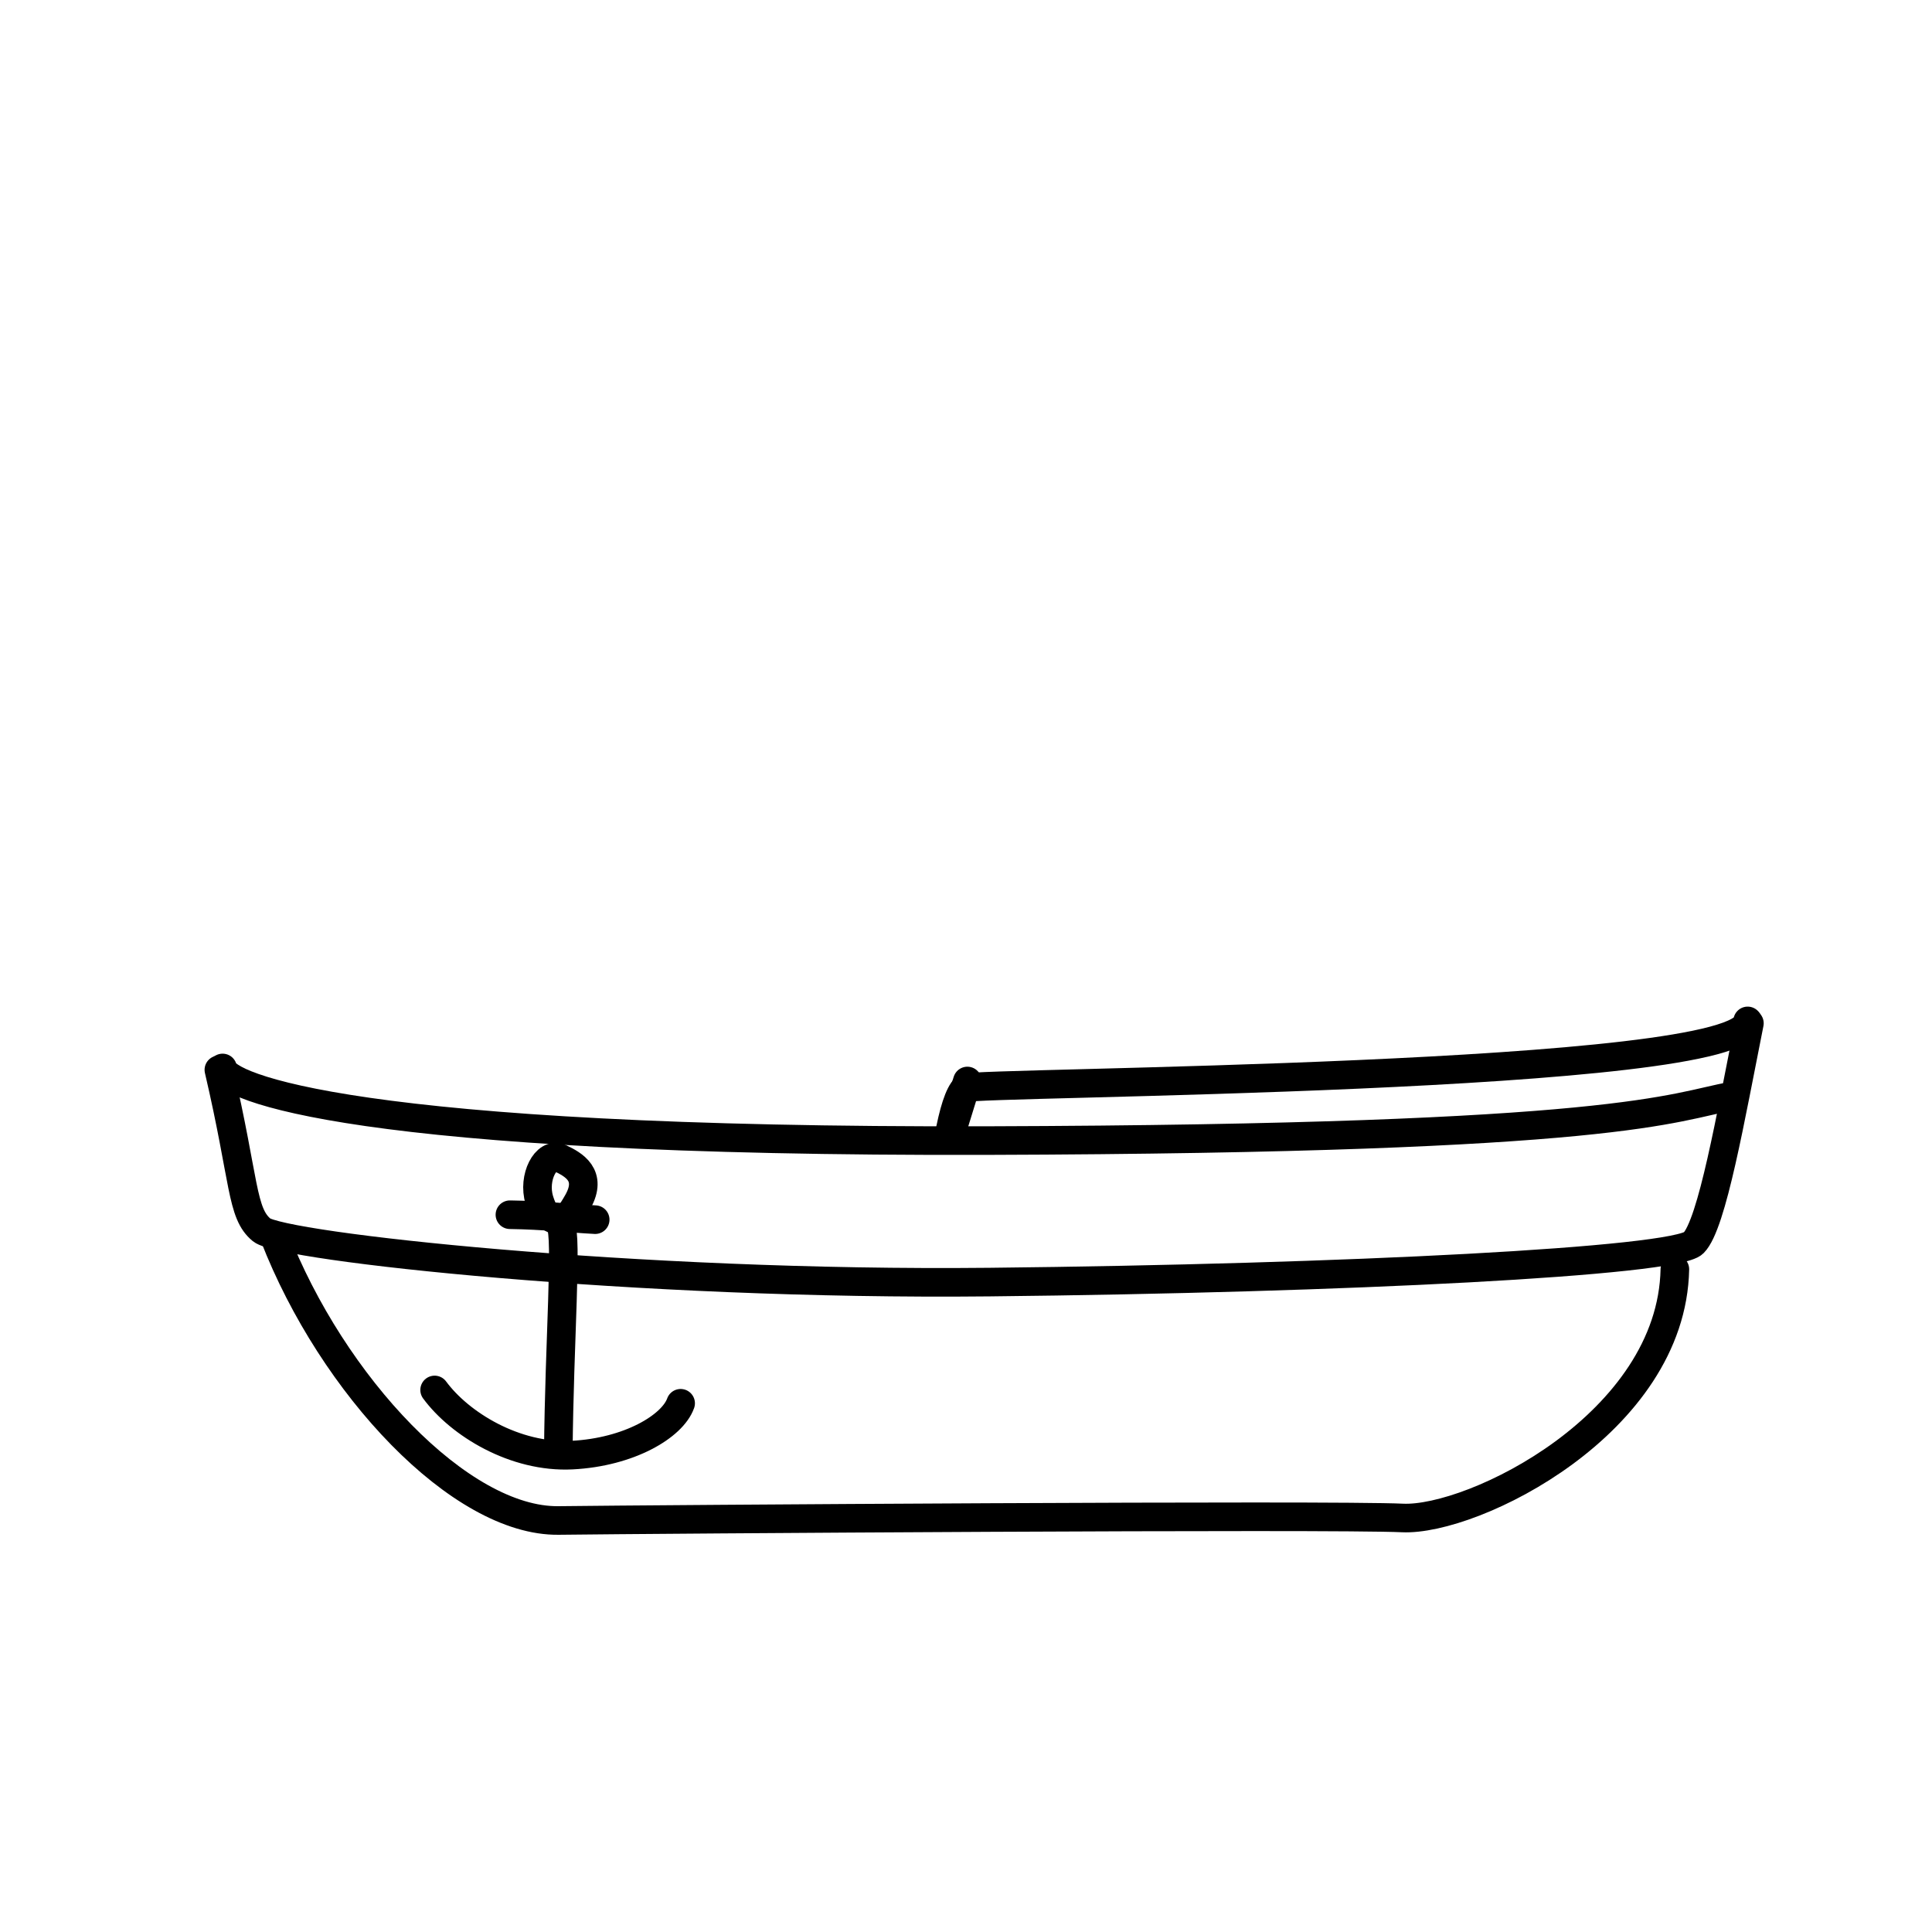
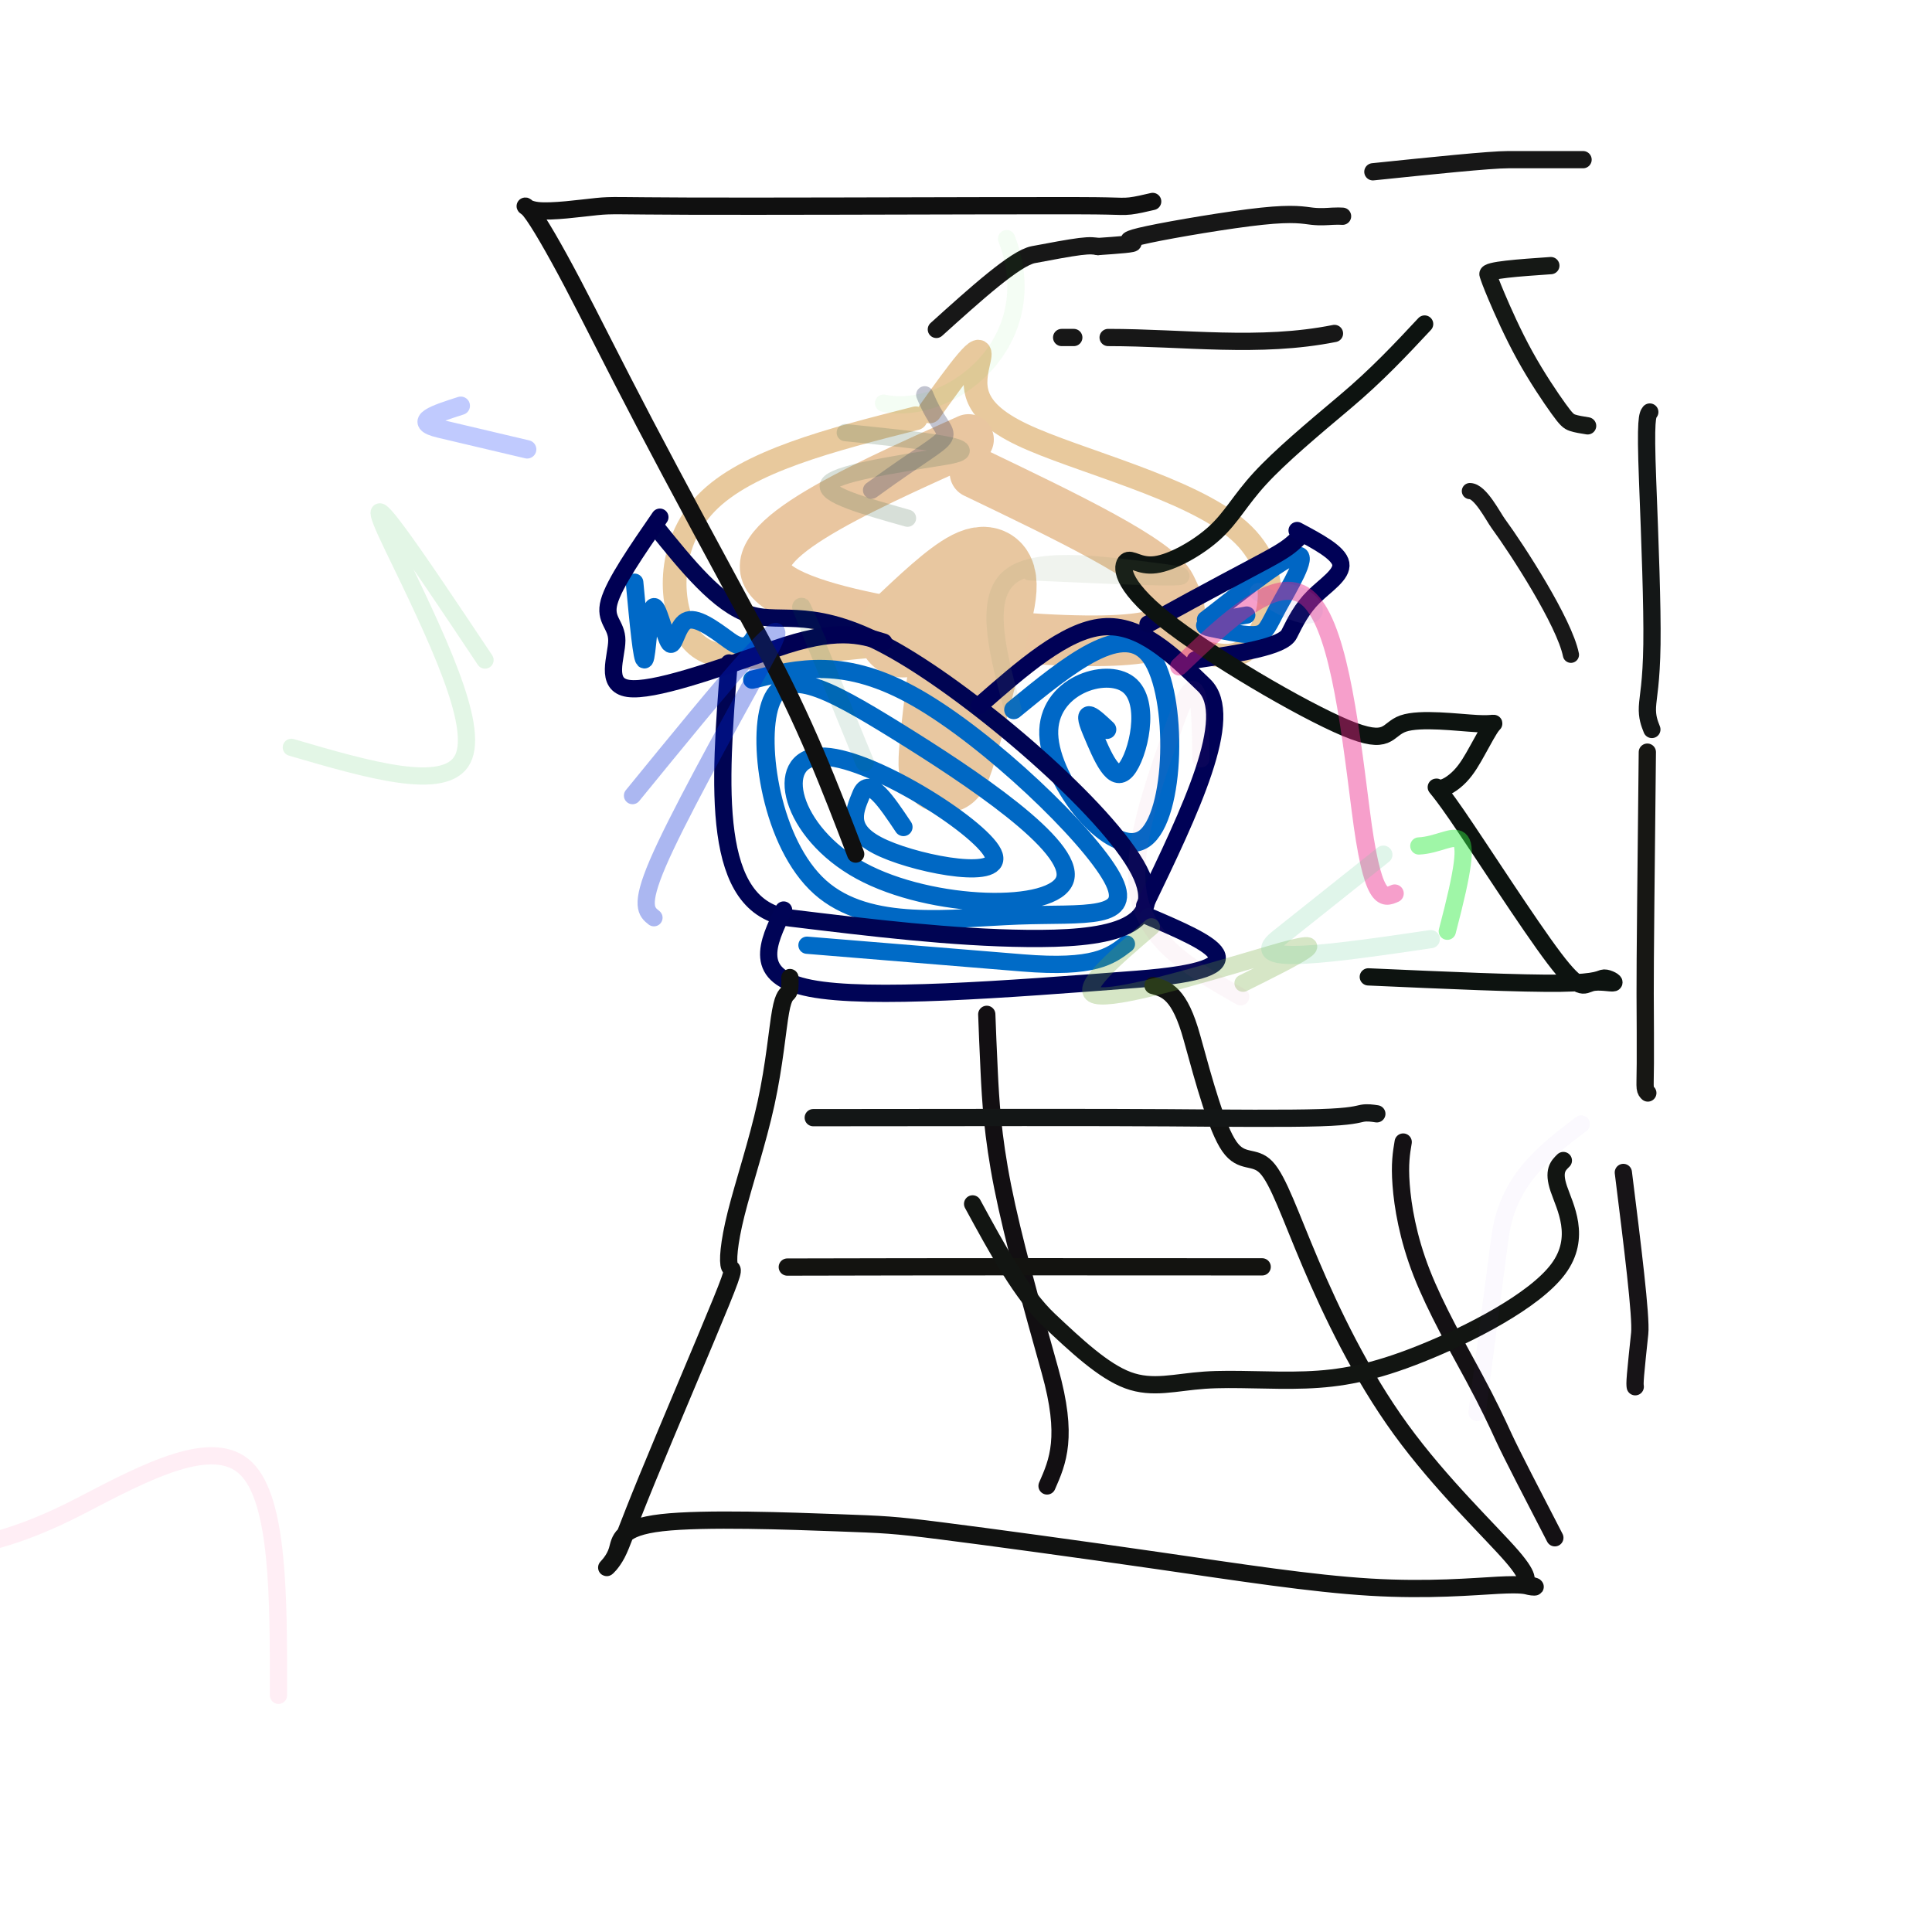
- <svg xmlns="http://www.w3.org/2000/svg" version="1.1" width="1104" height="1104">
-   <g fill="none" fill-rule="nonzero" stroke="#000000" stroke-width="16.338" stroke-linecap="round" stroke-linejoin="round" stroke-miterlimit="4" stroke-dasharray="" stroke-dashoffset="0" font-family="none" font-weight="none" font-size="none" text-anchor="none" style="mix-blend-mode: normal">
-     <path d="M127.198,610.265c1.064,10.639 74.478,42.559 437.294,41.495c362.816,-1.064 390.479,-19.152 425.59,-25.536" id="path933-8-2 1" />
-     <path d="M543.213,648.568c8.512,-27.663 9.576,-30.855 9.576,-30.855" id="path935-7-9 1" />
-     <path d="M542.027,650.536c2.779,-15.307 5.976,-25.449 9.604,-28.86c3.629,-3.411 445.356,-4.476 447.034,-38.298" id="path176-2-1 1" />
-     <path d="M156.695,706.301c33.185,85.51 106.516,163.233 162.477,162.546c55.961,-0.688 441.833,-3.346 482.222,-1.436c40.389,1.91 153.953,-53.899 155.67,-142.13" id="path325-0-9 1" />
-     <path d="M248.354,794.26c14.326,19.451 45.8,38.876 78.489,37.231c32.689,-1.645 57.418,-16.46 62.09,-29.62" id="path545-3-4 1" />
-     <path d="M319.038,829.621c0.525,-62.677 5.279,-123.711 1.271,-129.635c-4.009,-5.924 -8.16,-1.158 -12.117,-14.2c-3.958,-13.042 3.917,-27.692 11.75,-24.014c7.833,3.679 18.771,9.702 10.31,24.864c-8.46,15.162 -8.968,7.775 -8.287,11.184" id="path547-7-7 1" />
-     <path d="M291.38,694.126c19.953,0.295 32.835,1.981 48.729,2.823" id="path549-5-8 1" />
-     <path d="M125.07,611.329c14.896,63.839 12.768,81.926 24.471,91.502c11.704,9.576 212.795,31.919 416.015,29.791c203.219,-2.129 391.543,-11.704 402.183,-22.343c10.639,-10.64 21.279,-72.351 31.919,-125.549" id="path939-9-3 1" />
+ <svg xmlns="http://www.w3.org/2000/svg" version="1.1" width="956" height="956">
+   <g fill="none" fill-rule="nonzero" stroke="none" stroke-width="none" stroke-linecap="round" stroke-linejoin="round" stroke-miterlimit="10" stroke-dasharray="" stroke-dashoffset="0" font-family="none" font-weight="none" font-size="none" text-anchor="none" style="mix-blend-mode: normal">
+     <path d="M453.154,206.984c-41.82,10.611 -83.641,21.222 -103.697,41.988c-20.057,20.766 -18.349,51.687 -8.623,65.763c9.726,14.076 27.472,11.307 67.962,7.084c40.49,-4.223 103.725,-9.899 142.626,-6.807c38.901,3.092 53.468,14.952 65.142,6.396c11.673,-8.557 20.453,-37.531 -3.451,-58.765c-23.904,-21.234 -80.492,-34.729 -107.388,-47.571c-26.895,-12.841 -24.097,-25.029 -21.3,-37.217c2.798,-12.188 -10.781,6.769 -24.359,25.726" stroke="#e8c99d" stroke-width="11.741" />
+     <path d="M479.233,217.48c-58.254,26.145 -116.508,52.29 -96.671,70.878c19.838,18.588 117.767,29.619 163.572,28.68c45.805,-0.939 39.484,-13.849 33.164,-26.758c-6.32,-12.91 -51.572,-34.623 -96.824,-56.337" stroke="#e9c6a0" stroke-width="25.078" />
+     <path d="M476.604,294.477c-5.79,42.156 -11.58,84.313 -9.55,85.782c2.03,1.469 11.88,-37.749 21.73,-76.968c9.85,-39.218 -16.102,-14.667 -42.054,9.885" stroke="#e8c7a0" stroke-width="44.067" />
+     <path d="M313.989,288.177c1.846,19.705 3.693,39.409 5,38.183c1.307,-1.226 2.075,-23.384 4.226,-25.85c2.151,-2.467 5.684,14.758 8.03,17.724c2.346,2.967 3.504,-8.325 8.231,-10.927c4.727,-2.603 13.023,3.484 21.319,9.57c8.296,6.086 10.873,1.36 13.451,-3.365" stroke="#0069c7" stroke-width="8.726" />
+     <path d="M372.209,336.33c22.932,-5.698 45.864,-11.396 81.69,9.139c35.826,20.536 84.547,67.306 96.355,88.755c11.808,21.449 -13.298,17.579 -46.337,18.795c-33.04,1.216 -74.014,7.52 -98.095,-13.986c-24.081,-21.506 -31.271,-70.823 -24.741,-90.332c6.529,-19.51 26.777,-9.212 62.828,13.126c36.052,22.338 87.907,56.717 83.124,73.153c-4.783,16.436 -66.205,14.928 -101.145,-4.12c-34.94,-19.049 -43.399,-55.638 -20.009,-56.471c23.39,-0.833 78.628,34.092 85.39,47.771c6.762,13.68 -34.952,6.114 -53.88,-2.285c-18.928,-8.399 -15.071,-17.631 -11.214,-26.864c3.857,-9.232 12.368,3.495 20.879,16.223" stroke="#0068c4" stroke-width="9.008" />
+     <path d="M501.604,351.167c27.406,-22.46 54.813,-44.92 68.039,-26.051c13.226,18.869 12.271,79.067 -3.508,89.912c-15.779,10.845 -46.383,-27.663 -47.188,-51.605c-0.805,-23.942 28.188,-33.32 39.425,-24.674c11.238,8.645 4.72,35.313 -1.262,42.16c-5.982,6.847 -11.428,-6.127 -16.873,-19.101c-5.446,-12.974 0.996,-6.912 7.438,-0.851" stroke="#0068c7" stroke-width="9.396" />
+     <path d="M596.506,306.561c20.297,-15.918 40.593,-31.836 45.85,-31.835c5.257,0.001 -4.527,15.922 -9.751,25.544c-5.224,9.623 -5.889,12.947 -10.726,13.661c-4.837,0.714 -13.848,-1.182 -22.858,-3.078c-9.01,-1.896 4.443,-4.203 17.896,-6.51" stroke="#0066c4" stroke-width="8.536" />
+     <path d="M399.312,467.713c35.535,2.916 71.069,5.832 106.604,8.747c35.535,2.916 43.503,-3.212 51.471,-9.34" stroke="#006bc7" stroke-width="8.536" />
+     <path d="M324.007,260.061c15.785,19.612 31.569,39.225 47.341,44.1c15.772,4.875 31.532,-4.986 71.815,17.963c40.283,22.949 105.089,78.71 120.504,108.63c15.415,29.92 -18.562,34 -55.534,33.613c-36.972,-0.387 -76.941,-5.241 -116.909,-10.095c-39.968,-4.854 -35.213,-65.547 -30.458,-126.24" stroke="#000453" stroke-width="8.536" />
+     <path d="M326.522,255.912c-11.307,16.392 -22.614,32.785 -25.114,41.94c-2.5,9.155 3.808,11.072 3.805,19.053c-0.003,7.981 -6.316,22.026 5.669,23.738c11.985,1.712 42.268,-8.91 72.551,-19.531c30.283,-10.621 42.062,-6.998 53.842,-3.375" stroke="#000053" stroke-width="8.536" />
+     <path d="M484.625,349.122c21.246,-18.621 42.493,-37.243 61.021,-38.919c18.529,-1.676 34.34,13.593 50.152,28.862c15.811,15.269 -6.788,62.146 -29.387,109.022" stroke="#000156" stroke-width="8.536" />
+     <path d="M568.046,308.817c63.086,-34.875 65.677,-33.862 74.53,-42.695" stroke="#000153" stroke-width="8.536" />
+     <path d="M641.839,262.518c10.343,5.502 20.686,11.004 21.615,16.376c0.929,5.372 -7.556,10.614 -13.384,16.405c-5.828,5.791 -8.999,12.13 -12.17,18.47c-3.171,6.34 -24.807,9.551 -46.442,12.763" stroke="#000156" stroke-width="8.536" />
+     <path d="M387.754,450.305c-7.977,16.5 -15.954,33 13.202,38.708c29.156,5.709 95.446,0.627 161.736,-4.455c66.29,-5.082 35.975,-18.062 5.66,-31.041" stroke="#000456" stroke-width="8.536" />
+     <path d="M390.87,483.717c0.068,2.961 0.136,5.921 -0.65,7.227c-0.786,1.306 -2.427,0.959 -3.977,9.598c-1.55,8.64 -3.011,26.267 -7.189,45.4c-4.178,19.134 -11.075,39.774 -14.799,54.626c-3.724,14.851 -4.277,23.913 -3.222,26.252c1.055,2.338 3.718,-2.047 -4.178,17.361c-7.896,19.408 -26.351,62.609 -36.653,87.742c-10.303,25.132 -12.453,32.196 -14.942,36.94c-2.489,4.744 -5.318,7.168 -5.019,6.768c0.299,-0.4 3.725,-3.624 5.191,-8.461c1.466,-4.837 0.972,-11.287 22.017,-13.709c21.045,-2.422 63.628,-0.817 86.929,0.038c23.301,0.855 27.319,0.96 51.251,3.996c23.932,3.036 67.778,9.003 107.598,14.77c39.82,5.767 75.614,11.335 104.682,13.088c29.068,1.752 51.411,-0.312 63.431,-0.937c12.02,-0.625 13.717,0.188 15.478,0.583c1.761,0.396 3.587,0.374 2.495,-0.057c-1.092,-0.432 -5.1,-1.273 -5.038,-1.902c0.062,-0.629 4.194,-1.046 -6.157,-13.021c-10.351,-11.974 -35.185,-35.506 -54.941,-62.704c-19.756,-27.198 -34.434,-58.062 -44.655,-82.111c-10.221,-24.049 -15.984,-41.283 -21.94,-47.542c-5.956,-6.259 -12.106,-1.544 -18.26,-10.382c-6.154,-8.838 -12.312,-31.23 -18.47,-53.622c-6.158,-22.392 -12.735,-24.198 -19.311,-26.003" stroke="#111211" stroke-width="8.536" />
+     <path d="M677.068,483.382c38.055,1.7 76.11,3.399 95.275,3.136c19.165,-0.263 19.439,-2.49 21.453,-2.562c2.014,-0.073 5.768,2.009 4.608,2.352c-1.16,0.343 -7.233,-1.052 -11.09,0.038c-3.856,1.09 -5.496,4.664 -18.26,-12.189c-12.764,-16.853 -36.652,-54.134 -48.307,-71.05c-11.655,-16.916 -11.076,-13.467 -8.594,-13.088c2.482,0.379 6.866,-2.313 10.344,-5.937c3.478,-3.624 6.048,-8.181 8.757,-13.097c2.709,-4.916 5.556,-10.192 7.094,-12.074c1.538,-1.883 1.767,-0.372 -7.505,-0.86c-9.271,-0.488 -28.043,-2.974 -36.51,-0.029c-8.467,2.945 -6.629,11.322 -28.498,2.151c-21.869,-9.171 -67.445,-35.891 -89.701,-53.689c-22.256,-17.797 -21.192,-26.672 -18.776,-28.709c2.416,-2.036 6.184,2.766 14.436,1.644c8.252,-1.122 20.987,-8.169 29.359,-15.851c8.372,-7.682 12.381,-15.998 22.351,-26.854c9.97,-10.856 25.902,-24.252 41.835,-37.647c15.932,-13.396 27.77,-26.066 39.607,-38.737" stroke="#0d1310" stroke-width="8.536" />
+     <path d="M570.369,99.682c-3.978,0.932 -7.955,1.864 -11.08,2.227c-3.125,0.363 -5.397,0.157 -11.491,0.019c-6.095,-0.138 -16.012,-0.207 -56.949,-0.124c-40.937,0.083 -112.894,0.317 -149.585,0.201c-36.692,-0.116 -38.119,-0.582 -45.993,0.21c-7.874,0.793 -22.196,2.844 -29.407,1.979c-7.21,-0.866 -7.309,-4.648 -3.432,0.21c3.877,4.859 11.73,18.359 20.927,35.821c9.197,17.462 19.737,38.886 35.611,69.186c15.874,30.299 37.081,69.474 58.287,108.649c21.207,39.175 33.681,71.871 46.156,104.567" stroke="#101010" stroke-width="8.536" />
+     <path d="M488.277,501.919c0.298,7.906 0.595,15.813 1.224,28.814c0.628,13.001 1.588,31.097 6.654,56.538c5.066,25.441 14.239,58.226 23.412,91.011c9.173,32.785 3.855,44.891 -1.463,56.997" stroke="#120f12" stroke-width="8.536" />
+     <path d="M389.57,626.974c75.916,-0.201 156.746,-0.172 234.985,-0.105" stroke="#131310" stroke-width="8.536" />
+     <path d="M694.333,565.111c-0.903,5.366 -1.807,10.732 -1.023,21.156c0.784,10.424 3.255,25.905 10.153,43.555c6.898,17.65 18.221,37.469 25.735,51.404c7.514,13.935 11.219,21.986 14.923,30.038c3.705,8.051 14.481,28.858 25.258,49.664" stroke="#141114" stroke-width="8.536" />
+     <path d="M773.586,574.26c-2.618,2.546 -5.236,5.091 -2.275,13.929c2.96,8.838 11.499,23.968 -0.287,39.77c-11.786,15.801 -43.897,32.274 -67.914,41.882c-24.017,9.608 -39.94,12.352 -57.025,12.973c-17.085,0.621 -35.334,-0.881 -49.989,0.134c-14.656,1.015 -25.719,4.545 -37.953,0.01c-12.234,-4.536 -25.639,-17.139 -39.043,-29.741c-13.405,-12.603 -25.617,-35.053 -37.829,-57.503" stroke="#121512" stroke-width="8.536" />
+     <path d="M681.293,551.144c-2.365,-0.355 -4.73,-0.711 -7.189,-0.268c-2.46,0.443 -5.014,1.685 -21.003,2.189c-15.989,0.504 -45.412,0.271 -74.836,0.038c-29.423,-0.233 -102.635,-0.145 -175.847,-0.057" stroke="#131616" stroke-width="8.536" />
+     <path d="M809.158,686.198c-0.112,-0.788 -0.225,-1.576 0.143,-5.975c0.368,-4.399 1.217,-12.41 2.065,-20.42c0.848,-8.01 -3.624,-43.827 -8.097,-79.644" stroke="#171417" stroke-width="8.536" />
+     <path d="M815.382,540.847c-0.548,-0.517 -1.096,-1.034 -1.281,-2.562c-0.185,-1.528 -0.006,-4.067 0.048,-11.998c0.054,-7.931 -0.016,-21.255 -0.086,-34.579c-0.07,-13.324 0.505,-66.426 1.08,-119.529" stroke="#171714" stroke-width="8.536" />
+     <path d="M817.38,360.957c-1.219,-3.081 -2.439,-6.162 -2.189,-11.195c0.25,-5.033 1.968,-12.017 2.227,-30.994c0.259,-18.977 -0.941,-49.946 -2.141,-80.916c-1.2,-30.97 -0.06,-32.468 1.08,-33.967" stroke-opacity="1" stroke="#141717" stroke-width="8.536" />
+     <path d="M785.593,210.722c-2.775,-0.438 -5.551,-0.877 -7.476,-1.53c-1.925,-0.653 -3,-1.52 -6.95,-6.998c-3.95,-5.478 -10.775,-15.567 -16.72,-26.357c-5.945,-10.79 -11.01,-22.282 -13.891,-29.082c-2.881,-6.799 -3.577,-8.906 -4.273,-11.013c-0.696,-2.107 15.206,-3.209 31.108,-4.312" stroke="#151815" stroke-width="8.536" />
+     <path d="M783.337,79.004c-2.157,0 -4.314,0 -6.004,0c-1.69,0 -2.912,0 -8.002,0c-5.089,0 -14.045,0 -23.001,0c-8.956,0 -37.976,3.002 -66.996,6.004" stroke="#171717" stroke-width="8.536" />
+     <path d="M664.334,106.996c-1.305,-0.065 -2.609,-0.131 -5,0c-2.391,0.131 -5.868,0.458 -10,0c-4.132,-0.458 -8.919,-1.699 -24.999,0c-16.08,1.699 -43.453,6.34 -56.002,8.996c-12.55,2.656 -10.276,3.326 -8.002,3.996c2.274,0.67 -7.362,1.334 -16.998,1.998" stroke="#171717" stroke-width="8.536" />
+     <path d="M543.333,122.005c-1.832,-0.333 -3.663,-0.666 -8.996,0c-5.333,0.666 -14.167,2.331 -23.001,3.996c-8.834,1.665 -28.418,19.331 -48.001,36.997" stroke="#171717" stroke-width="8.536" />
+     <path d="M525.332,167.004c1.998,0 3.996,0 6.004,0" stroke="#171717" stroke-width="8.536" />
+     <path d="M548.333,167.004c37.533,0 74.836,5.43 111.995,-1.998" stroke="#171717" stroke-width="8.536" />
+     <path d="M727.333,243c5.142,0 11.538,12.643 14,16c9.504,12.96 32.794,48.968 36,65" stroke="#181818" stroke-width="8" />
+     <path d="M583.466,329.763c24.067,-23.009 48.133,-46.019 63.096,-34.234c14.963,11.784 20.822,58.362 26.682,104.94c5.859,46.578 11.376,44.111 16.892,41.643" stroke-opacity="0.86" stroke="#e92087" stroke-width="8.952" opacity="0.5" />
+     <path d="M569.719,458.622c-18.519,15.805 -37.037,31.61 -27.284,33.89c9.753,2.28 47.777,-8.965 85.801,-20.21c38.024,-11.245 12.44,1.485 -13.145,14.216" stroke-opacity="0.555" stroke="#6ba632" stroke-width="8.536" opacity="0.5" />
+     <path d="M457.589,195.359c11.491,28.623 22.954,11.338 -26.319,47.188" stroke-opacity="0.592" stroke="#313962" stroke-width="8.536" opacity="0.5" />
+     <path d="M501.279,351.33c-7.281,-26.848 -14.562,-53.697 -2.4,-65.065c12.162,-11.368 43.767,-7.257 75.371,-3.145c31.605,4.112 -16.587,1.97 -64.779,-0.172" stroke-opacity="0.216" stroke="#759866" stroke-width="8.536" opacity="0.5" />
+     <path d="M613.924,493.277c-22.402,-12.78 -44.805,-25.56 -50.142,-48.335c-5.338,-22.775 6.389,-55.545 18.116,-88.315c11.727,-32.77 12.034,-6.964 12.342,18.843" stroke-opacity="0.099" stroke="#cd5685" stroke-width="8.536" opacity="0.5" />
+     <path d="M446.634,260.95c11.238,-36.542 22.476,-73.083 18.508,-83.965c-3.967,-10.882 -23.14,3.894 -42.313,18.671c-19.173,14.777 -9.868,15.38 -0.564,15.984" stroke-opacity="0" stroke="#e34d15" stroke-width="8.861" opacity="0.5" />
+     <path d="M702.077,418.604c18.336,-0.832 30.793,-21.233 14.091,42.188" stroke-opacity="0.937" stroke="#32ec44" stroke-width="8.536" opacity="0.5" />
+     <path d="M449.052,256.409c-20.937,-5.877 -41.874,-11.754 -38.957,-16.826c2.917,-5.072 29.689,-9.338 56.461,-13.604c26.772,-4.266 -10.763,-8.089 -48.297,-11.912" stroke-opacity="0.451" stroke="#4e7154" stroke-width="8.536" opacity="0.5" />
+     <path d="M684.525,422.906c-17.406,13.865 -34.811,27.73 -52.217,41.596c-17.406,13.865 29.14,7.038 75.686,0.21" stroke-opacity="0.386" stroke="#5cc891" stroke-width="8.988" opacity="0.5" />
+     <path d="M730.91,698.912c3.754,-28.76 7.508,-57.519 11.262,-86.279c3.754,-28.76 22.015,-42.596 40.276,-56.433" stroke-opacity="0.066" stroke="#722ed1" stroke-width="8.536" opacity="0.5" />
+     <path d="M323.587,454.11c-3.613,-2.843 -7.226,-5.687 1.931,-26.997c9.157,-21.311 31.084,-61.089 53.01,-100.868c21.927,-39.778 -21.808,13.829 -65.543,67.436" stroke-opacity="0.654" stroke="#0126d6" stroke-width="8.536" opacity="0.5" />
+     <path d="M427.867,377.171c-8.974,-21.918 -17.947,-43.836 -26.921,-65.754c-8.974,-21.918 -2.67,-7.599 3.633,6.721" stroke-opacity="0.21" stroke="#026a37" stroke-width="9.144" opacity="0.5" />
+     <path d="M498.114,118.095c19.77,51.519 -28.431,88.325 -60.897,81.394" stroke-opacity="0.089" stroke="#00c407" stroke-width="8.536" opacity="0.5" />
+     <path d="M622.786,292.938c35.563,23.795 32.494,2.514 13.145,0.201" stroke-opacity="0.197" stroke="#897ec0" stroke-width="8.947" opacity="0.5" />
+     <path d="M260.854,222.346c-14.423,-3.403 -28.846,-6.807 -43.269,-10.21c-14.423,-3.403 -2.001,-7.38 10.42,-11.357" stroke-opacity="0.897" stroke="#748afe" stroke-width="9.097" opacity="0.5" />
+     <path d="M137.798,838.88c0.069,-48.326 0.139,-96.652 -16.099,-112.32c-16.238,-15.669 -48.782,1.319 -81.327,18.307c-32.545,16.988 -52.997,20.258 -73.449,23.527" stroke-opacity="0.161" stroke="#fe2c86" stroke-width="8.536" opacity="0.5" />
+     <path d="M144.165,369.809c38.229,11.17 76.458,22.34 84.826,5.765c8.368,-16.575 -13.124,-60.896 -34.617,-105.217c-21.492,-44.321 12.064,5.965 45.62,56.251" stroke-opacity="0.382" stroke="#6fd07c" stroke-width="8.536" opacity="0.5" />
+     <path d="M195.158,72.044c-24.017,2.265 -48.034,4.53 -55.754,-14.55c-7.72,-19.08 0.858,-59.505 9.436,-99.931c8.578,-40.425 13.763,-36.536 18.948,-32.647" stroke-opacity="0" stroke="#216b76" stroke-width="8.536" opacity="0.5" />
  </g>
</svg>
